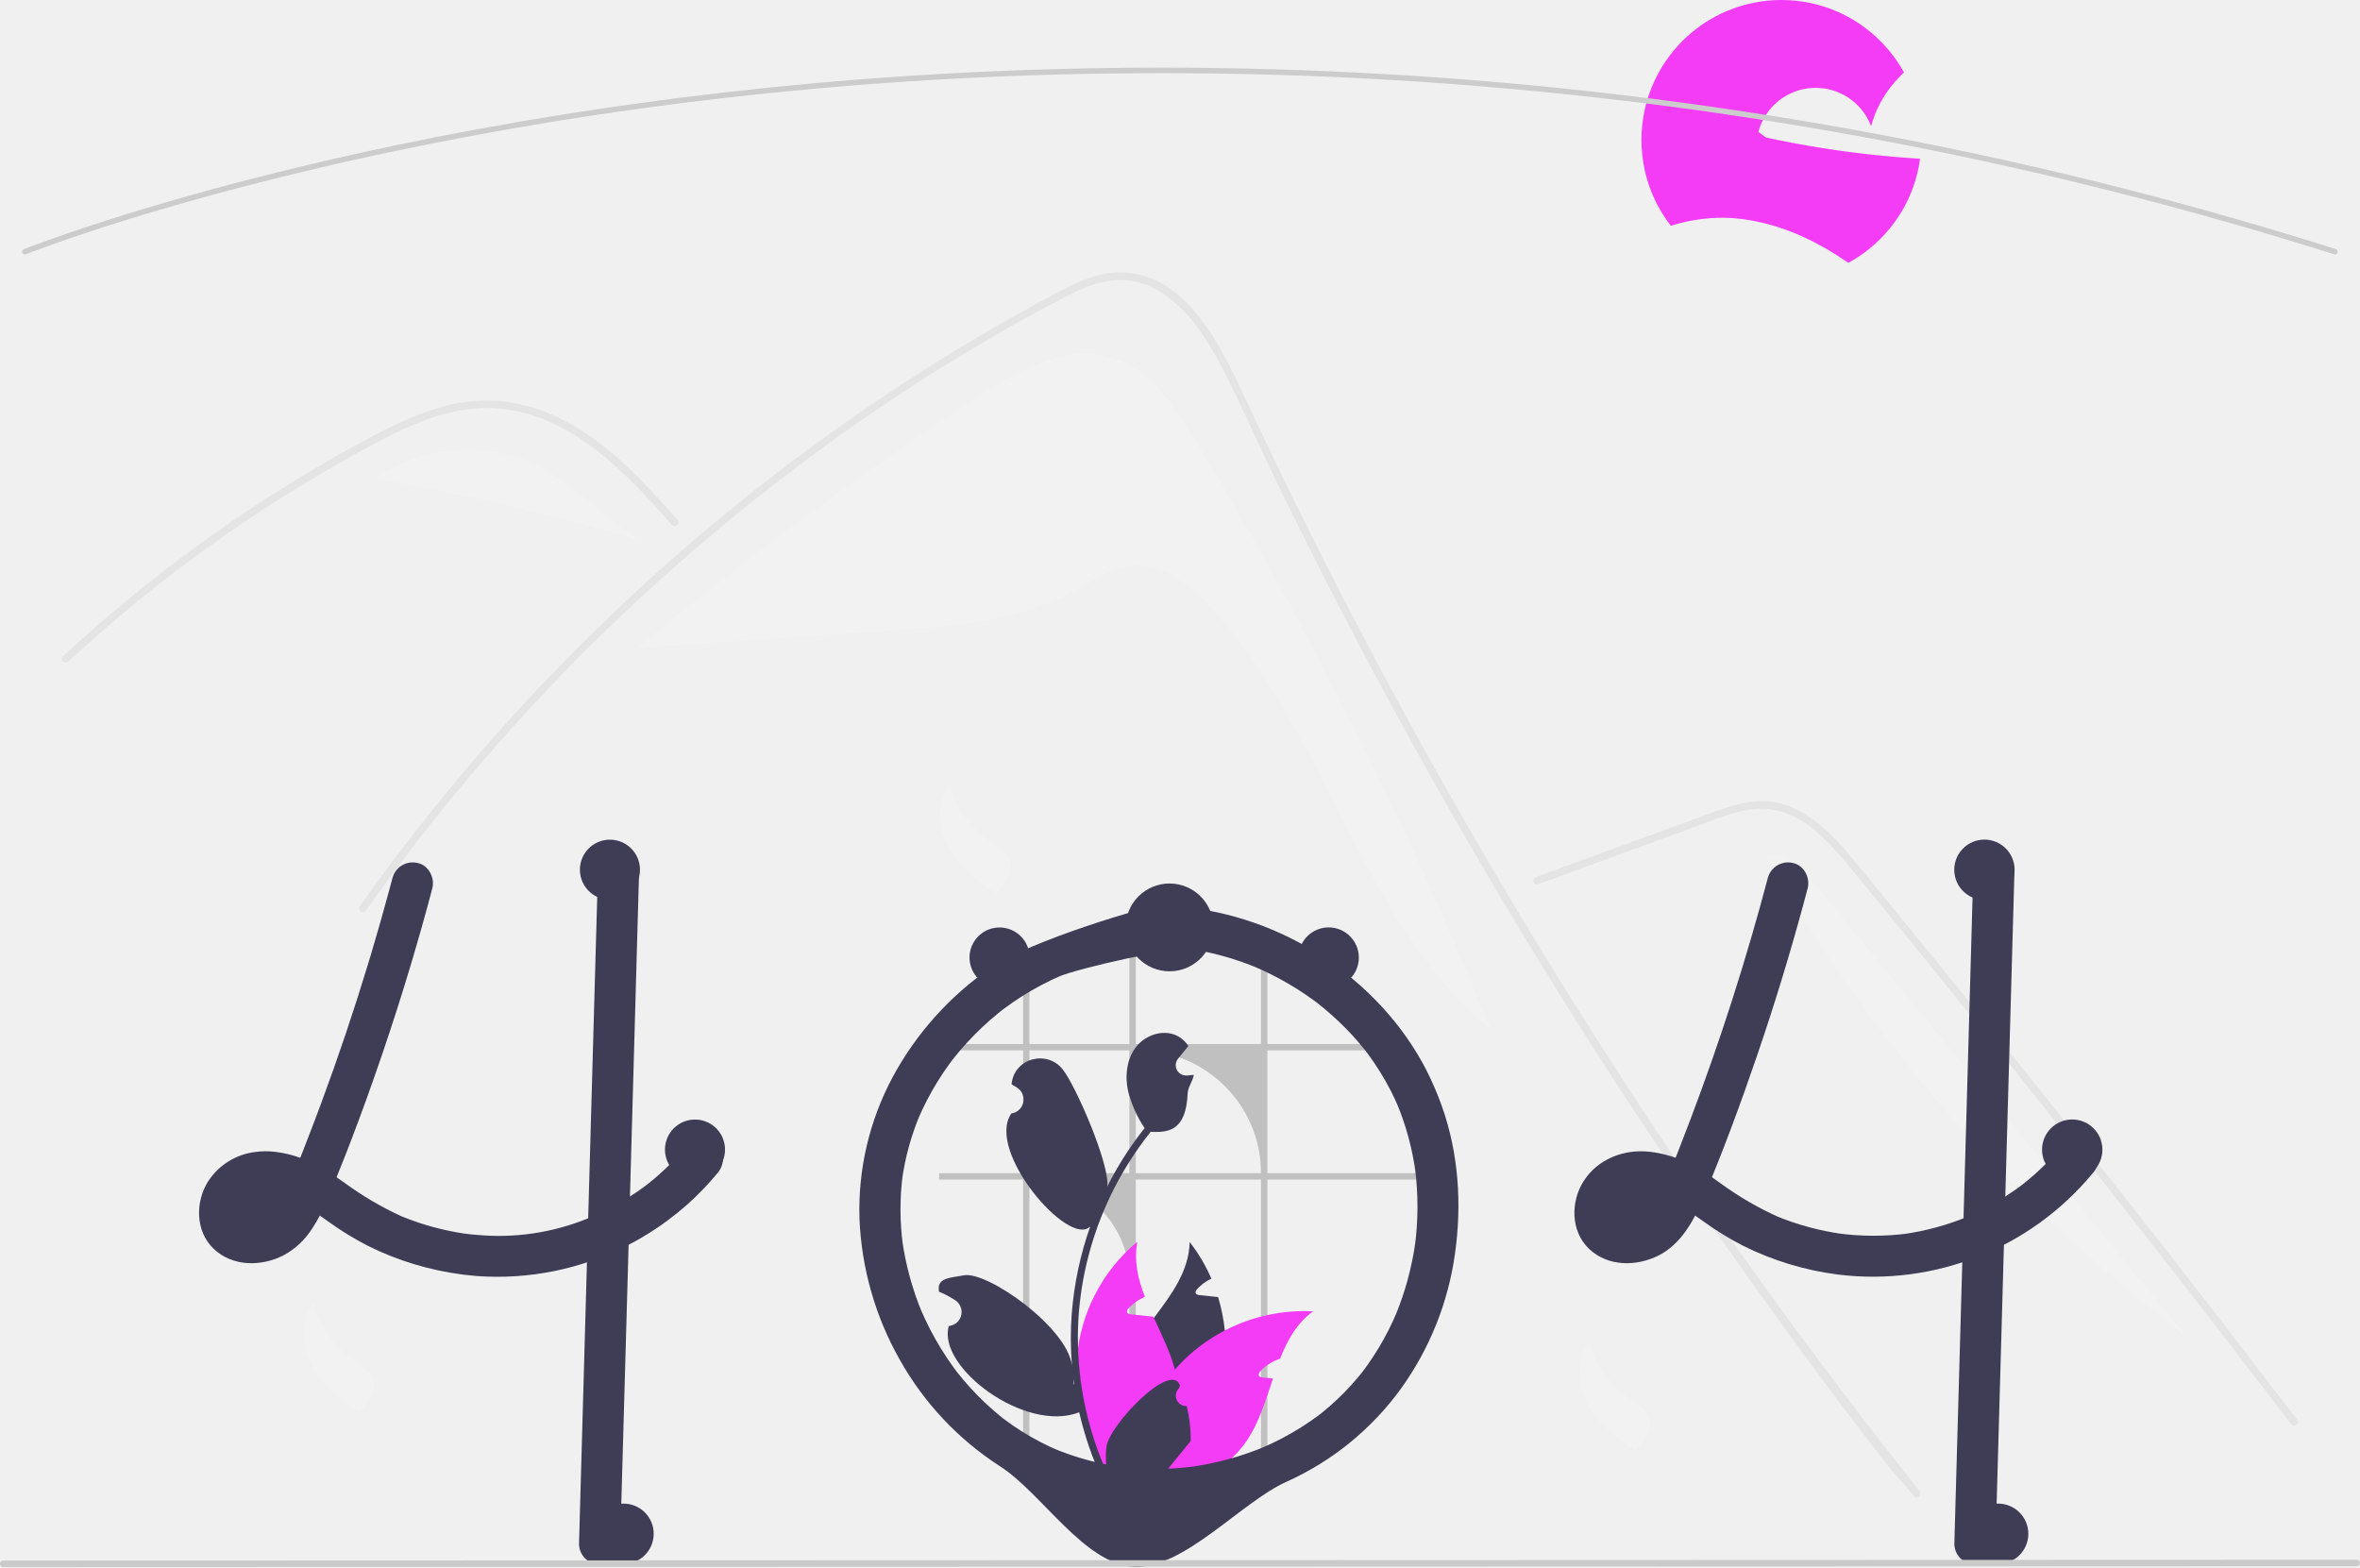
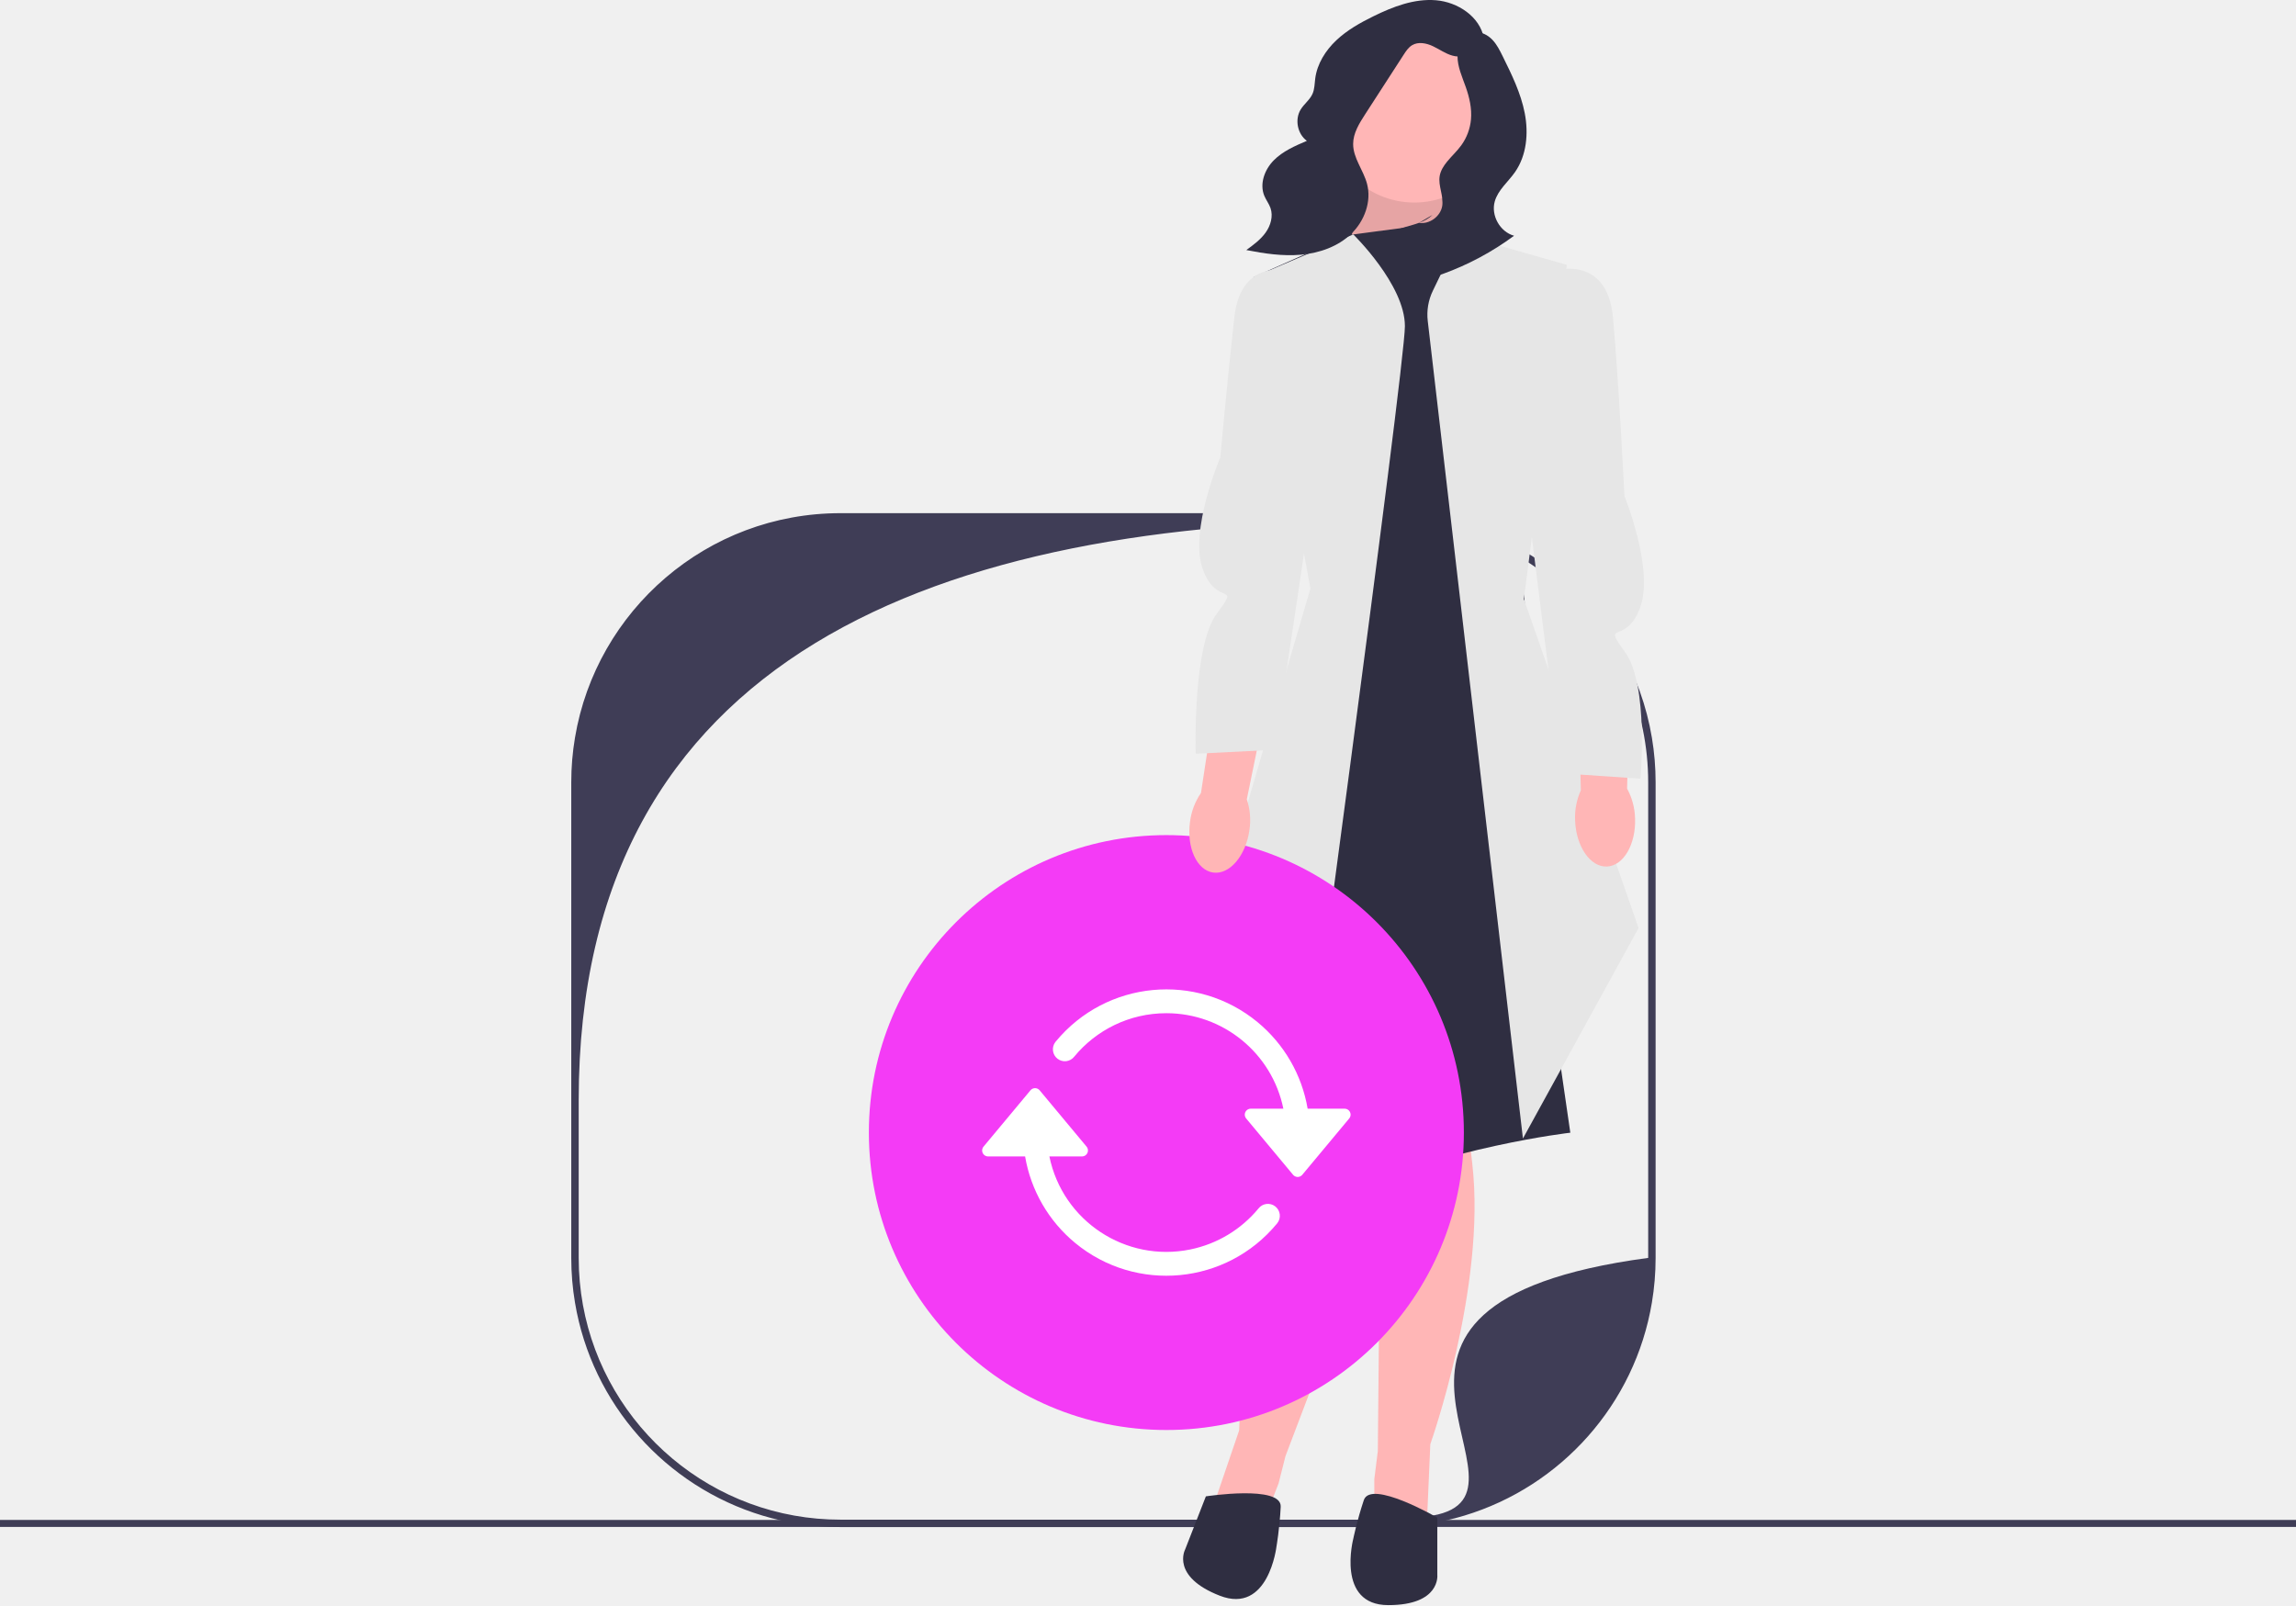
- <svg xmlns="http://www.w3.org/2000/svg" data-name="Layer 1" width="860.131" height="571.148" viewBox="0 0 860.131 571.148">
-   <path d="M605.67,324.953c-7.669-12.684-16.757-26.228-30.99-30.37-16.482-4.796-33.413,4.732-47.775,14.135a1392.157,1392.157,0,0,0-123.893,91.283l.043.492q46.226-3.188,92.451-6.376c22.265-1.535,45.296-3.283,64.972-13.816,7.467-3.997,14.745-9.336,23.206-9.708,10.512-.462,19.677,6.879,26.88,14.549,42.607,45.371,54.937,114.754,102.738,154.616A1516.995,1516.995,0,0,0,605.67,324.953Z" transform="translate(-169.9343 -164.426)" fill="#f2f2f2" />
-   <path d="M867.571,709.781c-4.712-5.95-6.637-7.343-11.285-13.348q-56.764-73.416-106.708-151.792-33.924-53.23-64.483-108.504-14.549-26.278-28.3-52.969-10.67-20.695-20.865-41.638c-1.944-3.988-3.832-7.994-5.711-12.009-4.428-9.442-8.773-18.93-13.439-28.244-5.317-10.616-11.789-21.745-21.553-28.877a29.405,29.405,0,0,0-15.319-5.895c-7.948-.513-15.282,2.769-22.176,6.353-50.439,26.301-97.659,59.276-140.37,96.798A730.778,730.778,0,0,0,303.322,496.247c-1.008,1.439-3.392.064-2.374-1.384q6.009-8.498,12.257-16.813A734.817,734.817,0,0,1,500.805,303.064q18.248-11.826,37.183-22.542c6.362-3.603,12.752-7.16,19.251-10.497,6.371-3.273,13.137-6.215,20.416-6.325,24.77-.385,37.595,27.667,46.405,46.542q4.153,8.911,8.406,17.766,16.075,33.621,33.387,66.628,10.685,20.379,21.837,40.52,34.707,62.718,73.779,122.897c34.506,53.143,68.737,100.089,108.046,149.785C870.596,709.213,868.662,711.175,867.571,709.781Z" transform="translate(-169.9343 -164.426)" fill="#e4e4e4" />
-   <path d="M414.916,355.804c-1.439-1.604-2.869-3.209-4.318-4.813-11.422-12.633-23.679-25.118-39.364-32.361a57.11,57.11,0,0,0-23.927-5.546c-8.562.028-16.932,2.273-24.843,5.418-3.74,1.494-7.398,3.19-11.001,4.996-4.116,2.072-8.159,4.281-12.183,6.509q-11.331,6.27-22.368,13.091-21.961,13.572-42.546,29.216-10.671,8.113-20.902,16.758-9.516,8.031-18.646,16.492c-1.302,1.201-3.245-.743-1.944-1.943,1.604-1.494,3.227-2.979,4.85-4.446q6.875-6.215,13.971-12.193,12.939-10.918,26.549-20.993,21.163-15.676,43.783-29.225,11.304-6.765,22.918-12.963c2.338-1.247,4.703-2.466,7.096-3.621a113.116,113.116,0,0,1,16.868-6.866,60.006,60.006,0,0,1,25.476-2.503,66.327,66.327,0,0,1,23.505,8.131c15.401,8.608,27.346,21.919,38.97,34.909C418.033,355.171,416.099,357.124,414.916,355.804Z" transform="translate(-169.9343 -164.426)" fill="#e4e4e4" />
-   <path d="M730.477,486.711l36.905-13.498,18.323-6.702c5.968-2.183,11.921-4.667,18.09-6.23a28.539,28.539,0,0,1,16.374.209,37.738,37.738,0,0,1,12.771,7.917,103.64,103.64,0,0,1,10.475,11.186c3.989,4.794,7.92,9.639,11.868,14.467q24.441,29.891,48.563,60.041,24.121,30.15,47.92,60.556,23.857,30.48,47.385,61.216,2.882,3.765,5.76,7.534c1.06,1.388,3.449.02,2.375-1.388Q983.582,650.974,959.549,620.184q-24.092-30.864-48.516-61.466-24.424-30.601-49.179-60.937-6.167-7.558-12.354-15.099c-3.48-4.241-6.92-8.527-10.736-12.474-7.005-7.245-15.758-13.648-26.234-13.822-6.16-.102-12.121,1.852-17.844,3.923-6.17,2.232-12.325,4.506-18.486,6.759l-37.163,13.592-9.291,3.398c-1.649.603-.937,3.262.731,2.652Z" transform="translate(-169.9343 -164.426)" fill="#e4e4e4" />
-   <path d="M366.377,334.526c-18.754-9.639-42.771-7.751-60.005,4.291a855.847,855.847,0,0,1,97.371,22.726C390.46,353.759,380.07,341.563,366.377,334.526Z" transform="translate(-169.9343 -164.426)" fill="#f2f2f2" />
-   <path d="M306.188,338.784l-3.61,2.935c1.221-1.027,2.491-1.99,3.795-2.901C306.311,338.807,306.249,338.795,306.188,338.784Z" transform="translate(-169.9343 -164.426)" fill="#f2f2f2" />
-   <path d="M831.549,486.846c-3.633-4.422-7.56-9.052-12.994-10.848l-5.073.2A575.436,575.436,0,0,0,966.749,651.418Q899.149,569.132,831.549,486.846Z" transform="translate(-169.9343 -164.426)" fill="#f2f2f2" />
-   <path d="M516.084,450.367A37.481,37.481,0,0,0,531.015,471.325c2.82,1.92,6.157,3.762,7.122,7.035a8.379,8.379,0,0,1-.874,6.15,24.884,24.884,0,0,1-3.861,5.041l-.137.512c-6.998-4.147-13.656-9.393-17.522-16.551s-4.406-16.539.341-23.145" transform="translate(-169.9343 -164.426)" fill="#f2f2f2" />
-   <path d="M749.084,653.367A37.481,37.481,0,0,0,764.015,674.325c2.82,1.92,6.157,3.762,7.122,7.035a8.379,8.379,0,0,1-.874,6.15,24.884,24.884,0,0,1-3.861,5.041l-.137.512c-6.998-4.147-13.656-9.393-17.522-16.551s-4.406-16.539.341-23.145" transform="translate(-169.9343 -164.426)" fill="#f2f2f2" />
-   <path d="M284.084,639.367A37.481,37.481,0,0,0,299.015,660.325c2.82,1.92,6.157,3.762,7.122,7.035a8.379,8.379,0,0,1-.874,6.15,24.884,24.884,0,0,1-3.861,5.041l-.137.512c-6.998-4.147-13.656-9.393-17.522-16.551s-4.406-16.539.341-23.145" transform="translate(-169.9343 -164.426)" fill="#f2f2f2" />
-   <circle cx="649.249" cy="51" r="51" fill="#f43bf6" />
-   <path d="M911.219,176.296c-24.717-3.341-52.935,10.019-59.341,34.124a21.597,21.597,0,0,0-41.094,2.109l2.83,2.027a372.275,372.275,0,0,0,160.659-.726C957.079,195.76,935.935,179.637,911.219,176.296Z" transform="translate(-169.9343 -164.426)" fill="#f0f0f0" />
-   <path d="M805.219,244.296c-24.717-3.341-52.935,10.019-59.341,34.124a21.597,21.597,0,0,0-41.094,2.109l2.83,2.027a372.275,372.275,0,0,0,160.659-.726C851.079,263.76,829.935,247.637,805.219,244.296Z" transform="translate(-169.9343 -164.426)" fill="#f0f0f0" />
-   <path d="M1020.946,257.154a.982.982,0,0,1-.302-.047C756.237,173.489,523.199,184.424,374.264,208.321c-20.269,3.251-40.591,7.006-60.404,11.161-5.058,1.06-10.306,2.195-15.597,3.378-6.319,1.407-12.554,2.856-18.532,4.306q-3.873.917-7.595,1.849c-3.758.928-7.572,1.895-11.66,2.957-4.568,1.178-9.209,2.413-13.797,3.672a.442.442,0,0,1-.051.015l0.0.001c-5.183,1.415-10.338,2.871-15.323,4.325-2.698.779-5.304,1.548-7.799,2.307-.279.077-.526.151-.776.228l-.536.163c-.311.095-.617.188-.924.275l-.02.006 0.0.001-.812.252c-.968.293-1.912.579-2.841.864-24.545,7.566-38.038,12.949-38.171,13.002a1,1,0,1,1-.744-1.856c.134-.053,13.693-5.463,38.328-13.058.932-.286,1.879-.572,2.85-.866l.754-.234c.026-.01.052-.018.078-.025.305-.087.61-.18.919-.273l.537-.163c.268-.081.531-.161.801-.235,2.479-.754,5.093-1.524,7.798-2.307,4.987-1.455,10.147-2.911,15.334-4.328.016-.006.033-.01.049-.015v-.001c4.604-1.263,9.263-2.503,13.845-3.685,4.094-1.063,7.915-2.032,11.68-2.962q3.738-.93,7.609-1.853c5.985-1.451,12.233-2.902,18.563-4.312,5.299-1.184,10.556-2.322,15.622-3.383,19.843-4.162,40.198-7.923,60.497-11.179C523.096,182.415,756.467,171.463,1021.246,255.201a1.0 1,0,0,1-.301,1.953Z" transform="translate(-169.9343 -164.426)" fill="#ccc" />
-   <path d="M432.923,584.266a6.729,6.729,0,0,0-1.7-2.67,6.43,6.43,0,0,0-.92-.71c-2.61-1.74-6.51-2.13-8.99,0a5.81,5.81,0,0,0-.69.71q-1.11,1.365-2.28,2.67c-1.28,1.46-2.59,2.87-3.96,4.24-.39.38-.78.77-1.18,1.15-.23.23-.46.45-.69.67-.88.84-1.78,1.65-2.69,2.45-.48.43-.96.85-1.45,1.26-.73.61-1.46,1.22-2.2,1.81-.07.05-.14.1-.21.16-.02.01-.03.03-.05.04-.01,0-.02,0-.03.02a.179.179,0,0,0-.07.05c-.22.15-.37.25-.48.34.04-.02.08-.05.12-.07-.18.14-.37.28-.55.42-1.75,1.29-3.54,2.53-5.37,3.69a99.21,99.21,0,0,1-14.22,7.55c-.33.13-.67.27-1.01.4a85.97,85.97,0,0,1-40.85,6.02q-2.13-.165-4.26-.45c-1.64-.24-3.27-.53-4.89-.86a97.932,97.932,0,0,1-18.02-5.44,118.652,118.652,0,0,1-20.66-12.12c-1-.71-2.01-1.42-3.02-2.11,1.15-2.82,2.28-5.64,3.38-8.48.55-1.37,1.08-2.74,1.6-4.12,4.09-10.63,7.93-21.36,11.61-32.13q5.58-16.365,10.53-32.92.51-1.68.99-3.36,2.595-8.745,4.98-17.53c.15-.57.31-1.13.45-1.7q.69-2.52,1.35-5.04c1-3.79-1.26-8.32-5.24-9.23a7.634,7.634,0,0,0-9.22,5.24c-.43,1.62-.86,3.23-1.3,4.85q-3.165,11.745-6.66,23.41-.51,1.68-1.02,3.36-7.71,25.41-16.93,50.31-1.11,3.015-2.25,6.01c-.37.98-.74,1.96-1.12,2.94-.73,1.93-1.48,3.86-2.23,5.79-.43,1.13-.87,2.26-1.31,3.38-.29.71-.57,1.42-.85,2.12a41.809,41.809,0,0,0-8.81-2.12l-.48-.06a27.397,27.397,0,0,0-7.01.06,23.914,23.914,0,0,0-17.24,10.66c-4.77,7.51-4.71,18.25,1.98,24.63,6.89,6.57,17.32,6.52,25.43,2.41a28.351,28.351,0,0,0,10.52-9.86,50.569,50.569,0,0,0,2.74-4.65c.21.14.42.28.63.43.8.56,1.6,1.13,2.39,1.69a111.738,111.738,0,0,0,14.51,8.91,108.359,108.359,0,0,0,34.62,10.47c.27.03.53.07.8.1,1.33.17,2.67.3,4.01.41a103.782,103.782,0,0,0,55.58-11.36q2.175-1.125,4.31-2.36,3.315-1.92,6.48-4.08c1.15-.78,2.27-1.57,3.38-2.4a101.042,101.042,0,0,0,13.51-11.95q2.355-2.475,4.51-5.11a8.061,8.061,0,0,0,2.2-5.3A7.564,7.564,0,0,0,432.923,584.266Zm-165.59,23.82c.21-.15.42-.31.62-.47C267.893,607.766,267.603,607.936,267.333,608.086Zm3.21-3.23c-.23.26-.44.52-.67.78a23.366,23.366,0,0,1-2.25,2.2c-.11.1-.23.2-.35.29a.01.01,0,0,0-.01.01,3.804,3.804,0,0,0-.42.22q-.645.39-1.32.72a17.005,17.005,0,0,1-2.71.75,16.799,16.799,0,0,1-2.13.02h-.02a14.823,14.823,0,0,1-1.45-.4c-.24-.12-.47-.26-.7-.4-.09-.08-.17-.16-.22-.21a2.44,2.44,0,0,1-.27-.29.01.01,0,0,0-.01-.01c-.11-.2-.23-.4-.34-.6a.031.031,0,0,1-.01-.02c-.08-.25-.15-.51-.21-.77a12.511,12.511,0,0,1,.01-1.37,13.467,13.467,0,0,1,.54-1.88,11.068,11.068,0,0,1,.69-1.26c.02-.04.12-.2.23-.38.01-.01.01-.01.01-.02.15-.17.3-.35.46-.51.27-.3.56-.56.85-.83a18.022,18.022,0,0,1,1.75-1.01,19.481,19.481,0,0,1,2.93-.79,24.989,24.989,0,0,1,4.41.04,30.301,30.301,0,0,1,4.1,1.01,36.945,36.945,0,0,1-2.77,4.54C270.623,604.746,270.583,604.806,270.543,604.856Zm-11.12-3.29a2.18,2.18,0,0,1-.31.39A1.409,1.409,0,0,1,259.423,601.566Z" transform="translate(-169.9343 -164.426)" fill="#3f3d56" />
-   <path d="M402.863,482.136q-.135,4.71-.27,9.42-.285,10.455-.59,20.92-.315,11.775-.66,23.54-.165,6.075-.34,12.15-.465,16.365-.92,32.72c-.03,1.13-.07,2.25-.1,3.38q-.225,8.115-.45,16.23-.255,8.805-.5,17.61-.18,6.6-.37,13.21-1.35,47.895-2.7,95.79a7.648,7.648,0,0,1-7.5,7.5,7.561,7.561,0,0,1-7.5-7.5q.75-26.94,1.52-53.88.675-24.36,1.37-48.72.225-8.025.45-16.06.345-12.09.68-24.18c.03-1.13.07-2.25.1-3.38.02-.99.05-1.97.08-2.96q.66-23.475,1.32-46.96.27-9.24.52-18.49.3-10.545.6-21.08c.09-3.09.17-6.17.26-9.26a7.648,7.648,0,0,1,7.5-7.5A7.561,7.561,0,0,1,402.863,482.136Z" transform="translate(-169.9343 -164.426)" fill="#3f3d56" />
-   <path d="M814.291,484.217a893.238,893.238,0,0,1-28.161,87.941c-3.007,7.946-6.083,15.877-9.371,23.712l.756-1.792a54.583,54.583,0,0,1-5.59,10.612q-.229.321-.467.636,1.166-1.49.443-.589c-.254.301-.505.602-.768.895a23.664,23.664,0,0,1-2.249,2.203q-.301.258-.612.504l.938-.729c-.109.257-.873.597-1.111.743a18.254,18.254,0,0,1-2.405,1.219l1.792-.756a19.086,19.086,0,0,1-4.231,1.161l1.994-.268a17.021,17.021,0,0,1-4.298.046l1.994.268a14.002,14.002,0,0,1-3.405-.917l1.792.756a12.012,12.012,0,0,1-1.679-.896c-.271-.177-1.105-.809-.015.025,1.133.866.146.074-.088-.156-.194-.192-.37-.4-.56-.595-.882-.905.996,1.557.397.499a18.182,18.182,0,0,1-.878-1.637l.756,1.792a11.925,11.925,0,0,1-.728-2.651l.268,1.994a13.651,13.651,0,0,1-.003-3.405l-.268,1.994a15.964,15.964,0,0,1,.995-3.68l-.756,1.792a16.729,16.729,0,0,1,1.178-2.298,6.729,6.729,0,0,1,.729-1.071c.049.016-1.269,1.513-.569.757.183-.198.354-.406.539-.602.296-.314.614-.601.926-.898,1.045-.994-1.462.966-.257.179a19.049,19.049,0,0,1,2.749-1.499l-1.792.756a20.311,20.311,0,0,1,4.995-1.34l-1.994.268a25.628,25.628,0,0,1,6.461.076l-1.994-.268a33.211,33.211,0,0,1,7.892,2.22l-1.792-.756c5.39,2.314,10.163,5.749,14.928,9.118a111.95,111.95,0,0,0,14.506,8.906,108.388,108.388,0,0,0,34.622,10.474,103.933,103.933,0,0,0,92.586-36.752,8.078,8.078,0,0,0,2.197-5.303,7.632,7.632,0,0,0-2.197-5.303c-2.752-2.526-7.949-3.239-10.607,0a95.636,95.636,0,0,1-8.107,8.727q-2.017,1.914-4.142,3.71-1.214,1.026-2.461,2.011c-.393.311-1.619,1.138.263-.197-.431.306-.845.64-1.271.955a99.269,99.269,0,0,1-20.332,11.565l1.792-.756a96.836,96.836,0,0,1-24.171,6.622l1.994-.268a97.643,97.643,0,0,1-25.754-.038l1.994.268a99.8,99.8,0,0,1-24.857-6.77l1.792.756a116.025,116.025,0,0,1-21.736-12.591,86.877,86.877,0,0,0-11.113-6.994,42.824,42.824,0,0,0-14.438-4.389c-9.439-1.111-19.057,2.566-24.246,10.72-4.776,7.505-4.714,18.244,1.974,24.625,6.888,6.572,17.318,6.517,25.436,2.406,7.817-3.959,12.513-12.185,15.815-19.942,7.431-17.455,14.01-35.314,20.14-53.263q9.097-26.637,16.499-53.813.917-3.366,1.807-6.739c1.001-3.789-1.261-8.32-5.238-9.226a7.633,7.633,0,0,0-9.226,5.238Z" transform="translate(-169.9343 -164.426)" fill="#3f3d56" />
-   <path d="M889.124,482.136l-2.7,95.793-2.685,95.294-1.518,53.884a7.565,7.565,0,0,0,7.5,7.5,7.649,7.649,0,0,0,7.5-7.5l2.7-95.793,2.685-95.294,1.518-53.884a7.565,7.565,0,0,0-7.5-7.5,7.649,7.649,0,0,0-7.5,7.5Z" transform="translate(-169.9343 -164.426)" fill="#3f3d56" />
-   <path d="M629.526,700.361h2.329V594.319h54.329v-2.323H631.855V547.252H673.81q-.923-1.173-1.899-2.317H631.855V515.382c-.77-.328-1.547-.645-2.329-.944V544.935h-45.652V507.07c-.782.036-1.553.09-2.329.155v37.71h-36.42V516.684c-.782.346-1.553.711-2.317,1.093V544.935h-30.616v2.317h30.616v44.744h-30.616v2.323h30.616V700.361h2.317V594.319a36.413,36.413,0,0,1,36.42,36.42v69.622h2.329V594.319h45.652Zm-84.401-108.365V547.252h36.42v44.744Zm38.749,0V547.252h.914a44.741,44.741,0,0,1,44.738,44.744Z" transform="translate(-169.9343 -164.426)" opacity="0.2" />
-   <path d="M615.303,668.566a63.059,63.059,0,0,1-20.05,33.7c-.74.64-1.48,1.26-2.25,1.87q-2.805.255-5.57.52c-1.53.14-3.04.29-4.54.43l-.27.03-.19-1.64-.76-6.64a37.623,37.623,0,0,1-3.3-32.44c2.64-7.12,7.42-13.41,12.12-19.65,6.49-8.62,12.8-17.14,13.03-27.65a60.544,60.544,0,0,1,7.9,13.33,16.432,16.432,0,0,0-5.12,3.77c-.41.45-.82,1.08-.54,1.62.24.46.84.57,1.36.63,1.25.13,2.51.26,3.76.39,1,.11,2,.21,3,.32a63.99,63.99,0,0,1,2.45,12.18A61.189,61.189,0,0,1,615.303,668.566Z" transform="translate(-169.9343 -164.426)" fill="#3f3d56" />
-   <path d="M648.503,642.356c-5.9,4.29-9.35,10.46-12.03,17.26a16.628,16.628,0,0,0-7.17,4.58c-.41.45-.82,1.08-.54,1.62.24.46.84.57,1.36.63,1.25.13,2.51.26,3.76.39-2.68,8.04-5.14,16.36-9.88,23.15a36.989,36.989,0,0,1-12.03,10.91,38.492,38.492,0,0,1-4.02,1.99q-7.62.585-14.95,1.25-2.805.255-5.57.52c-1.53.14-3.04.29-4.54.43q-.015-.825,0-1.65a63.304,63.304,0,0,1,15.25-39.86c.45-.52.91-1.03,1.38-1.54a61.792,61.792,0,0,1,16.81-12.7A62.654,62.654,0,0,1,648.503,642.356Z" transform="translate(-169.9343 -164.426)" fill="#f43bf6" />
-   <path d="M589.163,699.526l-1.15,3.4-.58,1.73c-1.53.14-3.04.29-4.54.43l-.27.03c-1.66.17-3.31.34-4.96.51-.43-.5-.86-1.01-1.28-1.53a62.03,62.03,0,0,1,8.07-87.11c-1.32,6.91.22,13.53,2.75,20.1-.27.11-.53.22-.78.34a16.432,16.432,0,0,0-5.12,3.77c-.41.45-.82,1.08-.54,1.62.24.46.84.57,1.36.63,1.25.13,2.51.26,3.76.39,1,.11,2,.21,3,.32q.705.075,1.41.15c.07.15.13.29.2.44,2.85,6.18,5.92,12.39,7.65,18.83a43.666,43.666,0,0,1,1.02,4.91A37.604,37.604,0,0,1,589.163,699.526Z" transform="translate(-169.9343 -164.426)" fill="#f43bf6" />
-   <path d="M689.821,554.487c-8.609-16.792-21.946-30.921-37.632-41.304a114.237,114.237,0,0,0-52.563-18.38q-3.69-.335-7.399-.393c-2.921-.044-46.866,12.632-61.587,22.982a114.295,114.295,0,0,0-35.333,39.527,102.5,102.5,0,0,0-12.126,51.633,113.564,113.564,0,0,0,14.703,51.476,110.475,110.475,0,0,0,36.444,38.746C549.667,708.561,565.074,734.51,583.183,735.426c18.246.923,39.054-23.555,55.695-30.987a104.425,104.425,0,0,0,41.726-34.005,110.25,110.25,0,0,0,19.599-48.948c2.574-18.083,1.374-36.733-4.801-54.016a111.86,111.86,0,0,0-5.58-12.983c-1.78-3.505-6.996-4.796-10.261-2.691a7.68,7.68,0,0,0-2.691,10.261q1.568,3.088,2.915,6.278l-.756-1.792a101.151,101.151,0,0,1,6.876,25.538l-.268-1.994a109.229,109.229,0,0,1-.066,28.683l.268-1.994a109.734,109.734,0,0,1-7.555,27.674l.756-1.792a104.212,104.212,0,0,1-6.672,13.098q-1.923,3.186-4.081,6.222c-.632.888-1.283,1.761-1.939,2.631-.856,1.136,1.167-1.483.282-.369-.151.19-.3.38-.452.569q-.681.852-1.382,1.688a93.613,93.613,0,0,1-10.176,10.384q-1.366,1.192-2.778,2.331c-.469.378-.932.773-1.421,1.125.019-.013,1.58-1.199.656-.511-.29.216-.579.436-.87.652q-2.91,2.156-5.974,4.092a103.485,103.485,0,0,1-14.756,7.713l1.792-.756a109.215,109.215,0,0,1-27.597,7.552l1.994-.268a108.154,108.154,0,0,1-28.589.051l1.994.268a99.835,99.835,0,0,1-25.095-6.784l1.792.756a93.643,93.643,0,0,1-13.416-6.991q-3.174-2-6.184-4.247c-.286-.214-.57-.43-.855-.645-.915-.691.658.51.67.518a19.169,19.169,0,0,1-1.535-1.225q-1.454-1.184-2.861-2.422a101.989,101.989,0,0,1-10.493-10.709q-1.213-1.434-2.374-2.911c-.335-.426-.947-1.29.404.529-.178-.239-.362-.474-.542-.712q-.647-.858-1.276-1.728-2.203-3.048-4.188-6.246a109.29,109.29,0,0,1-7.805-15.108l.756,1.792a106.588,106.588,0,0,1-7.34-26.837l.268,1.994a97.866,97.866,0,0,1-.048-25.636l-.268,1.994A94.673,94.673,0,0,1,505.276,570.55l-.756,1.792a101.557,101.557,0,0,1,7.195-13.856q2.066-3.323,4.378-6.485.525-.718,1.062-1.428c.324-.428,1.215-1.493-.305.388.149-.184.293-.374.439-.56q1.269-1.608,2.6-3.165A107.402,107.402,0,0,1,530.772,536.215q1.474-1.292,2.995-2.529.691-.562,1.391-1.113c.187-.147.376-.291.562-.439-1.997,1.59-.555.433-.102.093q3.134-2.348,6.435-4.461a103.644,103.644,0,0,1,15.387-8.108l-1.792.756c7.76-3.258,42.141-10.949,48.394-10.11l-1.994-.268A106.225,106.225,0,0,1,628.768,517.419l-1.792-.756a110.313,110.313,0,0,1,12.6,6.329q3.043,1.784,5.967,3.763,1.384.937,2.738,1.915.677.489,1.346.989c.248.185.494.373.741.558,1.039.779-1.431-1.128-.342-.267a110.843,110.843,0,0,1,10.368,9.253q2.401,2.445,4.637,5.045,1.147,1.334,2.246,2.708c.364.455,1.605,2.101.084.085.372.493.747.982,1.114,1.479a97.977,97.977,0,0,1,8.392,13.538c1.793,3.498,6.987,4.802,10.261,2.691A7.677,7.677,0,0,0,689.821,554.487Z" transform="translate(-169.9343 -164.426)" fill="#3f3d56" />
-   <path d="M602.431,676.882a3.78,3.78,0,0,1-2.739-6.551c.095-.379.164-.651.259-1.03q-.051-.124-.103-.247c-3.48-8.298-25.685,14.833-26.645,22.632a30.029,30.029,0,0,0,.527,10.328A120.392,120.392,0,0,1,562.778,652.01a116.202,116.202,0,0,1,.721-12.963q.597-5.293,1.657-10.511a121.787,121.787,0,0,1,24.151-51.616c6.874.384,12.898-.663,13.48-13.985.103-2.37,1.861-4.422,2.248-6.756-.656.086-1.323.14-1.979.183-.204.011-.42.021-.624.032l-.077.003a3.745,3.745,0,0,1-3.076-6.101q.425-.523.851-1.046c.43-.538.871-1.065,1.302-1.603a1.865,1.865,0,0,0,.14-.161c.495-.613.99-1.216,1.485-1.829a10.829,10.829,0,0,0-3.55-3.432c-4.959-2.905-11.801-.893-15.384,3.593-3.593,4.486-4.271,10.779-3.023,16.384a43.398,43.398,0,0,0,6.003,13.383c-.269.344-.549.678-.818,1.022a122.574,122.574,0,0,0-12.794,20.268c1.016-7.939-11.412-36.608-16.218-42.681-5.773-7.294-17.611-4.111-18.628,5.136q-.015.134-.029.268,1.071.604,2.096,1.282a5.127,5.127,0,0,1-2.067,9.33l-.105.016c-9.556,13.644,21.077,49.155,28.745,41.181a125.11,125.11,0,0,0-6.734,31.693,118.664,118.664,0,0,0,.086,19.16l-.032-.226C558.902,648.154,529.674,627.514,521.139,629.233c-4.917.99-9.76.765-9.013,5.725q.018.119.036.237a34.442,34.442,0,0,1,3.862,1.861q1.071.604,2.096,1.282a5.127,5.127,0,0,1-2.067,9.33l-.105.016c-.075.011-.14.022-.215.032-4.35,14.966,27.907,39.12,47.518,31.435h.011a125.075,125.075,0,0,0,8.402,24.528H601.679c.108-.334.204-.678.301-1.011a34.102,34.102,0,0,1-8.305-.495c2.227-2.733,4.454-5.487,6.681-8.219a1.861,1.861,0,0,0,.14-.161c1.13-1.398,2.27-2.786,3.399-4.185l.001-.002a49.952,49.952,0,0,0-1.464-12.725Zm-34.371-67.613.016-.021-.016.043Zm-6.648,59.932-.258-.581c.011-.42.011-.839,0-1.269,0-.118-.021-.237-.021-.355.097.742.183,1.485.29,2.227Z" transform="translate(-169.9343 -164.426)" fill="#3f3d56" />
-   <circle cx="95.249" cy="439" r="11" fill="#3f3d56" />
-   <circle cx="227.249" cy="559" r="11" fill="#3f3d56" />
-   <circle cx="728.249" cy="559" r="11" fill="#3f3d56" />
-   <circle cx="755.249" cy="419" r="11" fill="#3f3d56" />
-   <circle cx="723.249" cy="317" r="11" fill="#3f3d56" />
-   <path d="M434.183,583.426a10.949,10.949,0,1,1-.21-2.16A10.992,10.992,0,0,1,434.183,583.426Z" transform="translate(-169.9343 -164.426)" fill="#3f3d56" />
-   <circle cx="484.249" cy="349" r="11" fill="#3f3d56" />
-   <path d="M545.183,513.426a10.949,10.949,0,1,1-.21-2.16A10.992,10.992,0,0,1,545.183,513.426Z" transform="translate(-169.9343 -164.426)" fill="#3f3d56" />
-   <path d="M403.183,481.426a10.949,10.949,0,1,1-.21-2.16A10.992,10.992,0,0,1,403.183,481.426Z" transform="translate(-169.9343 -164.426)" fill="#3f3d56" />
-   <circle cx="599.249" cy="443" r="11" fill="#3f3d56" />
-   <circle cx="426.249" cy="338" r="16" fill="#3f3d56" />
-   <path d="M1028.875,735.267l-857.75.307a1.191,1.191,0,1,1,0-2.381l857.75-.307a1.191,1.191,0,0,1,0,2.381Z" transform="translate(-169.9343 -164.426)" fill="#cacaca" />
+ <svg xmlns="http://www.w3.org/2000/svg" width="656" height="458.686" viewBox="0 0 656 458.686">
+   <rect y="434.343" width="656" height="2" fill="#3f3d56" />
+   <g>
+     <path d="M471.971,210.814c-6.073-36.417-37.728-64.169-75.864-64.169H240.149c-38.121,0-69.769,27.73-75.864,64.125-.704,4.162-1.067,8.443-1.067,12.806v135.886c0,4.362,.363,8.636,1.067,12.798,4.851,28.996,25.93,52.497,53.586,60.844,7.051,2.133,14.531,3.281,22.279,3.281h155.957c7.747,0,15.228-1.148,22.279-3.281,27.663-8.354,48.749-31.87,53.586-60.888,.696-4.148,1.059-8.406,1.059-12.754V223.575c0-4.348-.363-8.614-1.059-12.761h-0Zm-62.666,222.29c-4.288,.763-8.695,1.163-13.198,1.163H240.149c-4.503,0-8.91-.4-13.198-1.163-35.018-6.229-61.607-36.832-61.607-73.642v-45.105c0-127.45,103.312-165.586,230.762-165.586,41.313,0,74.805,33.492,74.805,74.805v135.886c-100.291,13.42-26.589,67.413-61.607,73.642l0,0Z" fill="#3f3d56" />
+     <polygon points="349.162 249.186 355.162 288.186 443.162 276.186 434.662 230.619 349.162 249.186" fill="#f43bf6" />
+     <rect x="381.842" y="30.342" width="36.385" height="37.661" fill="#2f2e41" />
+     <polygon points="385.162 70.186 394.162 43.186 411.704 43.186 412.627 70.186 385.162 70.186" fill="#ffb6b6" />
+     <polygon points="385.162 70.186 394.162 43.186 411.704 43.186 412.627 70.186 385.162 70.186" isolation="isolate" opacity=".1" />
+     <path d="M394.662,310.686l-1,104-1,8v11.484l15,1.516,1-23s16-45,12-80-2-25-2-25l-24,3Z" fill="#ffb6b6" />
+     <path d="M404.184,318.854l-36.901,97.238-1.979,7.816-4.178,10.697-14.524-4.045,7.435-21.788s1.466-47.737,17.924-78.884,10.957-22.56,10.957-22.56l21.264,11.525v0Z" fill="#ffb6b6" />
+     <path d="M385.162,67.186l-27,12,17.24,89.012-2.724,127.756-18,38s-3.016,21.732,27.984,7.732,66-18,66-18l-8.5-58.5-7.5-153.5,1-34-22-14s-26.5,3.5-26.5,3.5Z" fill="#2f2e41" />
+     <path d="M370.124,335.343l-29.962-50.157,34.24-116.988-16.24-89.012,28.49-12.197s14.749,14.362,14.749,26.209-31.277,242.145-31.277,242.145v-0Z" fill="#e6e6e6" />
+     <path d="M435.124,325.343l-27.197-233.628c-.343-2.95,.16-5.937,1.452-8.611l7.783-16.114,30.5,8.697-12.26,95.512,32.76,93.988-33.038,60.157Z" fill="#e6e6e6" />
+     <path d="M410.662,433.686s-19-11-21-5-3,11-3,11c0,0-5,19,10,19s14-8.642,14-8.642v-16.358Z" fill="#2f2e41" />
+     <path d="M344.536,427.606s21.7-3.335,21.38,2.982c-.32,6.316-1.207,11.338-1.207,11.338,0,0-2.254,19.517-16.227,14.06s-9.897-13.143-9.897-13.143l5.951-15.237-0-0Z" fill="#2f2e41" />
+     <circle cx="404.103" cy="33.021" r="24.86" fill="#ffb6b6" />
+     <path d="M423.965,10.868c-1.157-6.129-7.449-10.275-13.665-10.795s-12.305,1.827-17.902,4.579c-3.795,1.865-7.531,3.968-10.604,6.872s-5.461,6.697-6.012,10.889c-.195,1.483-.17,3.033-.777,4.4-.758,1.708-2.387,2.868-3.369,4.458-1.762,2.851-.953,6.999,1.752,8.978-3.4,1.449-6.894,2.961-9.486,5.596s-4.089,6.703-2.666,10.115c.503,1.207,1.335,2.263,1.765,3.498,.817,2.345,.039,5.009-1.409,7.026s-3.493,3.512-5.502,4.972c5.162,1.012,10.431,1.8,15.67,1.328s10.497-2.308,14.291-5.952c3.794-3.644,5.881-9.264,4.52-14.345-1.043-3.892-3.959-7.303-3.957-11.333,.001-3.097,1.743-5.892,3.425-8.493,3.673-5.681,7.346-11.361,11.019-17.042,.661-1.022,1.357-2.079,2.401-2.704,1.776-1.063,4.08-.596,5.952,.287,1.872,.883,3.583,2.149,5.579,2.696,4.075,1.117,8.801-1.448,10.086-5.473" fill="#2f2e41" />
+     <path d="M409.28,61.425c-2.072,2.006-5.057,2.652-7.824,3.465s-5.71,2.091-6.955,4.692c-1.221,2.55-.335,5.788,1.687,7.765s4.958,2.81,7.786,2.771c2.827-.039,5.583-.868,8.242-1.83,7.271-2.631,14.157-6.321,20.373-10.919-4.027-1.114-6.661-5.816-5.508-9.832,.938-3.267,3.805-5.545,5.756-8.328,3.36-4.792,3.919-11.108,2.807-16.853-1.112-5.745-3.732-11.071-6.324-16.318-.819-1.659-1.658-3.345-2.936-4.682-1.278-1.337-3.088-2.295-4.928-2.104-3.053,.318-5.003,3.67-5.024,6.74s1.326,5.955,2.347,8.85c1.052,2.983,1.784,6.144,1.501,9.294-.237,2.64-1.197,5.211-2.748,7.36-1.198,1.66-2.725,3.052-4.027,4.631-1.007,1.221-1.9,2.603-2.165,4.163-.482,2.839,1.184,5.712,.727,8.555-.482,3.006-3.645,5.307-6.653,4.841" fill="#2f2e41" />
+     <g>
+       <circle cx="333.249" cy="323.645" r="85" fill="#f43bf6" />
+       <g>
+         <path d="M384.178,316.823h-10.567c-1.644-9.687-6.717-18.46-14.292-24.717-17.434-14.4-43.241-11.94-57.641,5.494-.049,.056-.096,.113-.142,.172-1.151,1.491-.874,3.633,.617,4.784,1.491,1.151,3.633,.874,4.784-.617,6.255-7.579,15.724-12.402,26.311-12.402,16.209,.002,30.179,11.406,33.426,27.286h-9.318c-.399,0-.785,.14-1.091,.395-.724,.603-.822,1.678-.219,2.402l13.411,16.099c.066,.079,.139,.152,.218,.217,.723,.603,1.799,.506,2.402-.217l13.411-16.099c.255-.306,.395-.692,.395-1.091,0-.942-.763-1.706-1.705-1.706v0Z" fill="#fff" />
+         <path d="M364.343,344.734c-1.491-1.151-3.633-.874-4.784,.617-4.962,6.008-11.831,10.136-19.464,11.699-18.462,3.78-36.492-8.122-40.272-26.584h9.318c.942-0,1.705-.764,1.705-1.706-0-.399-.14-.785-.395-1.091l-13.411-16.099c-.603-.723-1.679-.821-2.402-.218-.079,.066-.152,.139-.218,.218l-13.411,16.099c-.603,.724-.505,1.799,.219,2.402,.306,.255,.692,.395,1.091,.395h10.566c1.644,9.687,6.717,18.46,14.293,24.717,17.434,14.4,43.241,11.94,57.641-5.494,.049-.056,.096-.113,.141-.172,1.151-1.491,.875-3.633-.617-4.784h0Z" fill="#fff" />
+       </g>
+     </g>
+     <path id="uuid-da16df1e-5659-4232-96f6-61e8c639a9ec-620" d="M356.981,237.194c-1.029,7.366-5.665,12.806-10.352,12.15-4.688-.656-7.652-7.158-6.621-14.527,.371-2.949,1.444-5.766,3.127-8.216l4.756-31.156,14.573,2.543-6.236,30.444c.947,2.818,1.206,5.823,.754,8.762h-0Z" fill="#ffb6b6" />
+     <path d="M369.662,77.686s-15-5-17,13-4,40-4,40c0,0-9,21-5,32s11,3.331,4,12.665-6.025,40.047-6.025,40.047l22.525-1.134s12.5-82.579,12.5-84.579-7-52-7-52v0Z" fill="#e6e6e6" />
+     <g>
+       <path id="uuid-6bf35aa9-e432-4b51-af77-8f4eb19e6e42-621" d="M467.161,233.85c.279,7.433-3.33,13.601-8.06,13.778s-8.789-5.705-9.067-13.14c-.152-2.969,.41-5.93,1.637-8.637l-.784-31.507,14.793-.053-.798,31.066c1.427,2.609,2.209,5.521,2.279,8.493l0,0Z" fill="#ffb6b6" />
+       <path d="M444.07,77.349s15.087-4.731,16.765,13.302,3.285,51.065,3.285,51.065c0,0,8.623,21.157,4.427,32.084s-11.058,3.134-4.226,12.592c6.832,9.458,4.38,36.131,4.38,36.131l-22.501-1.536s-10.094-78.772-10.059-80.771,7.928-62.867,7.928-62.867l-0,0Z" fill="#e6e6e6" />
+     </g>
+   </g>
</svg>
